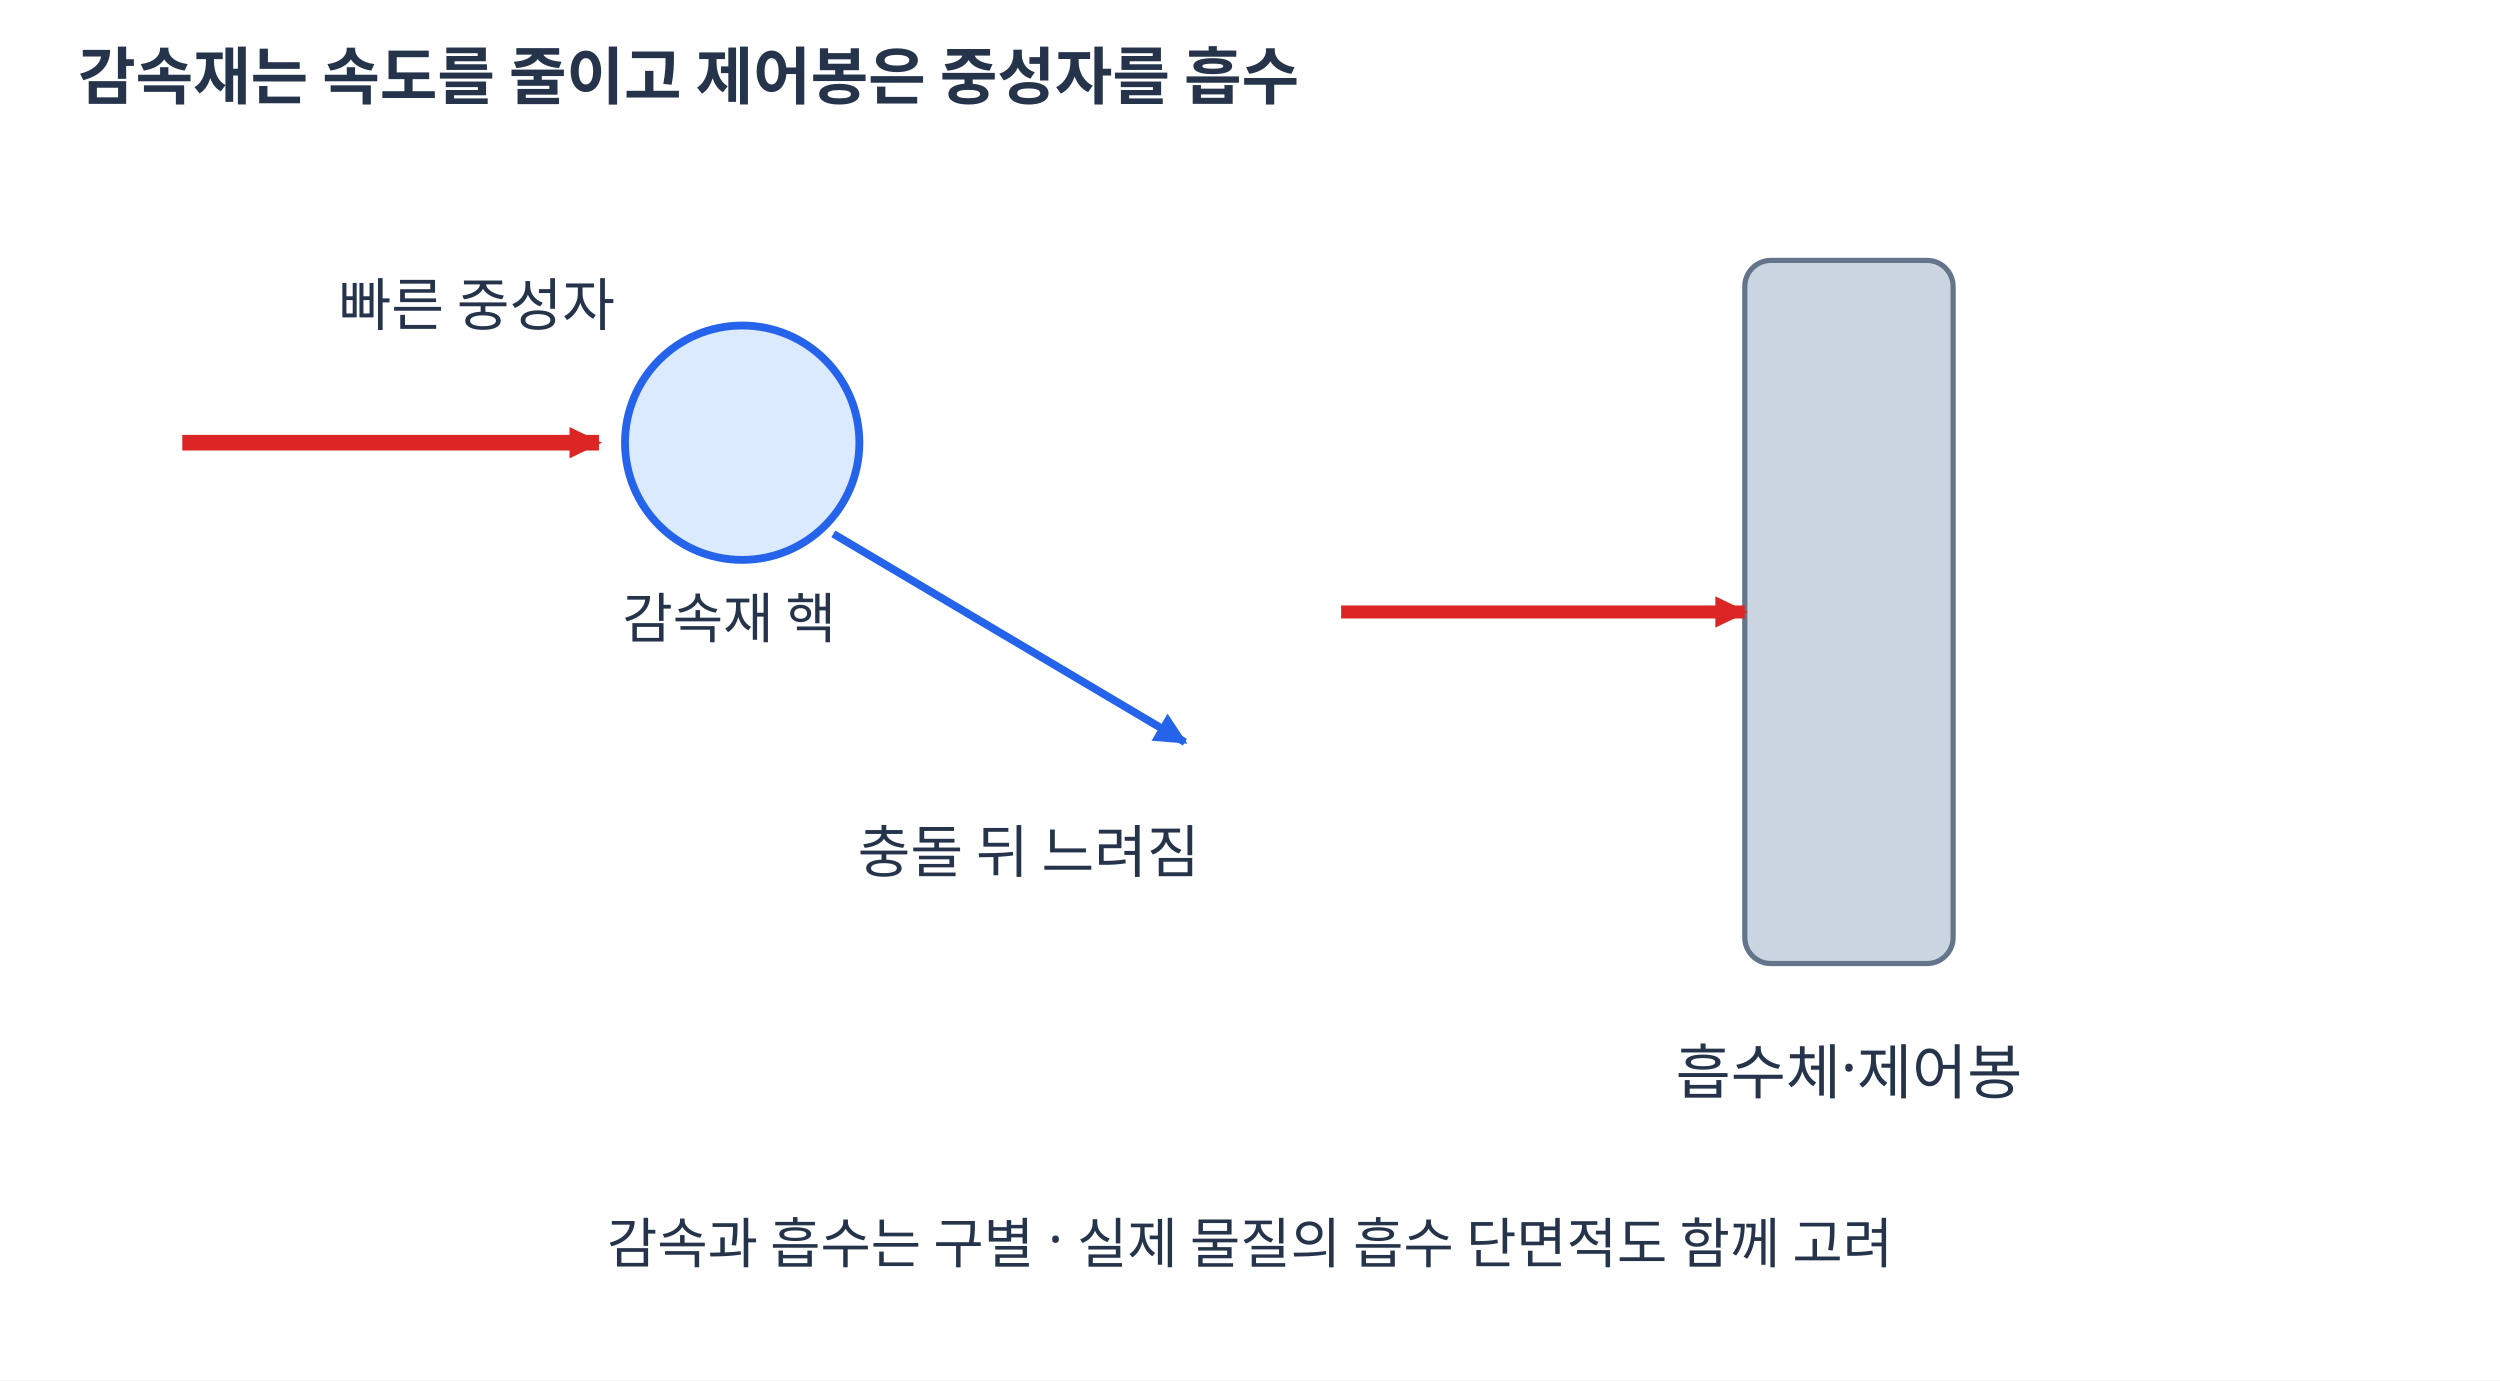
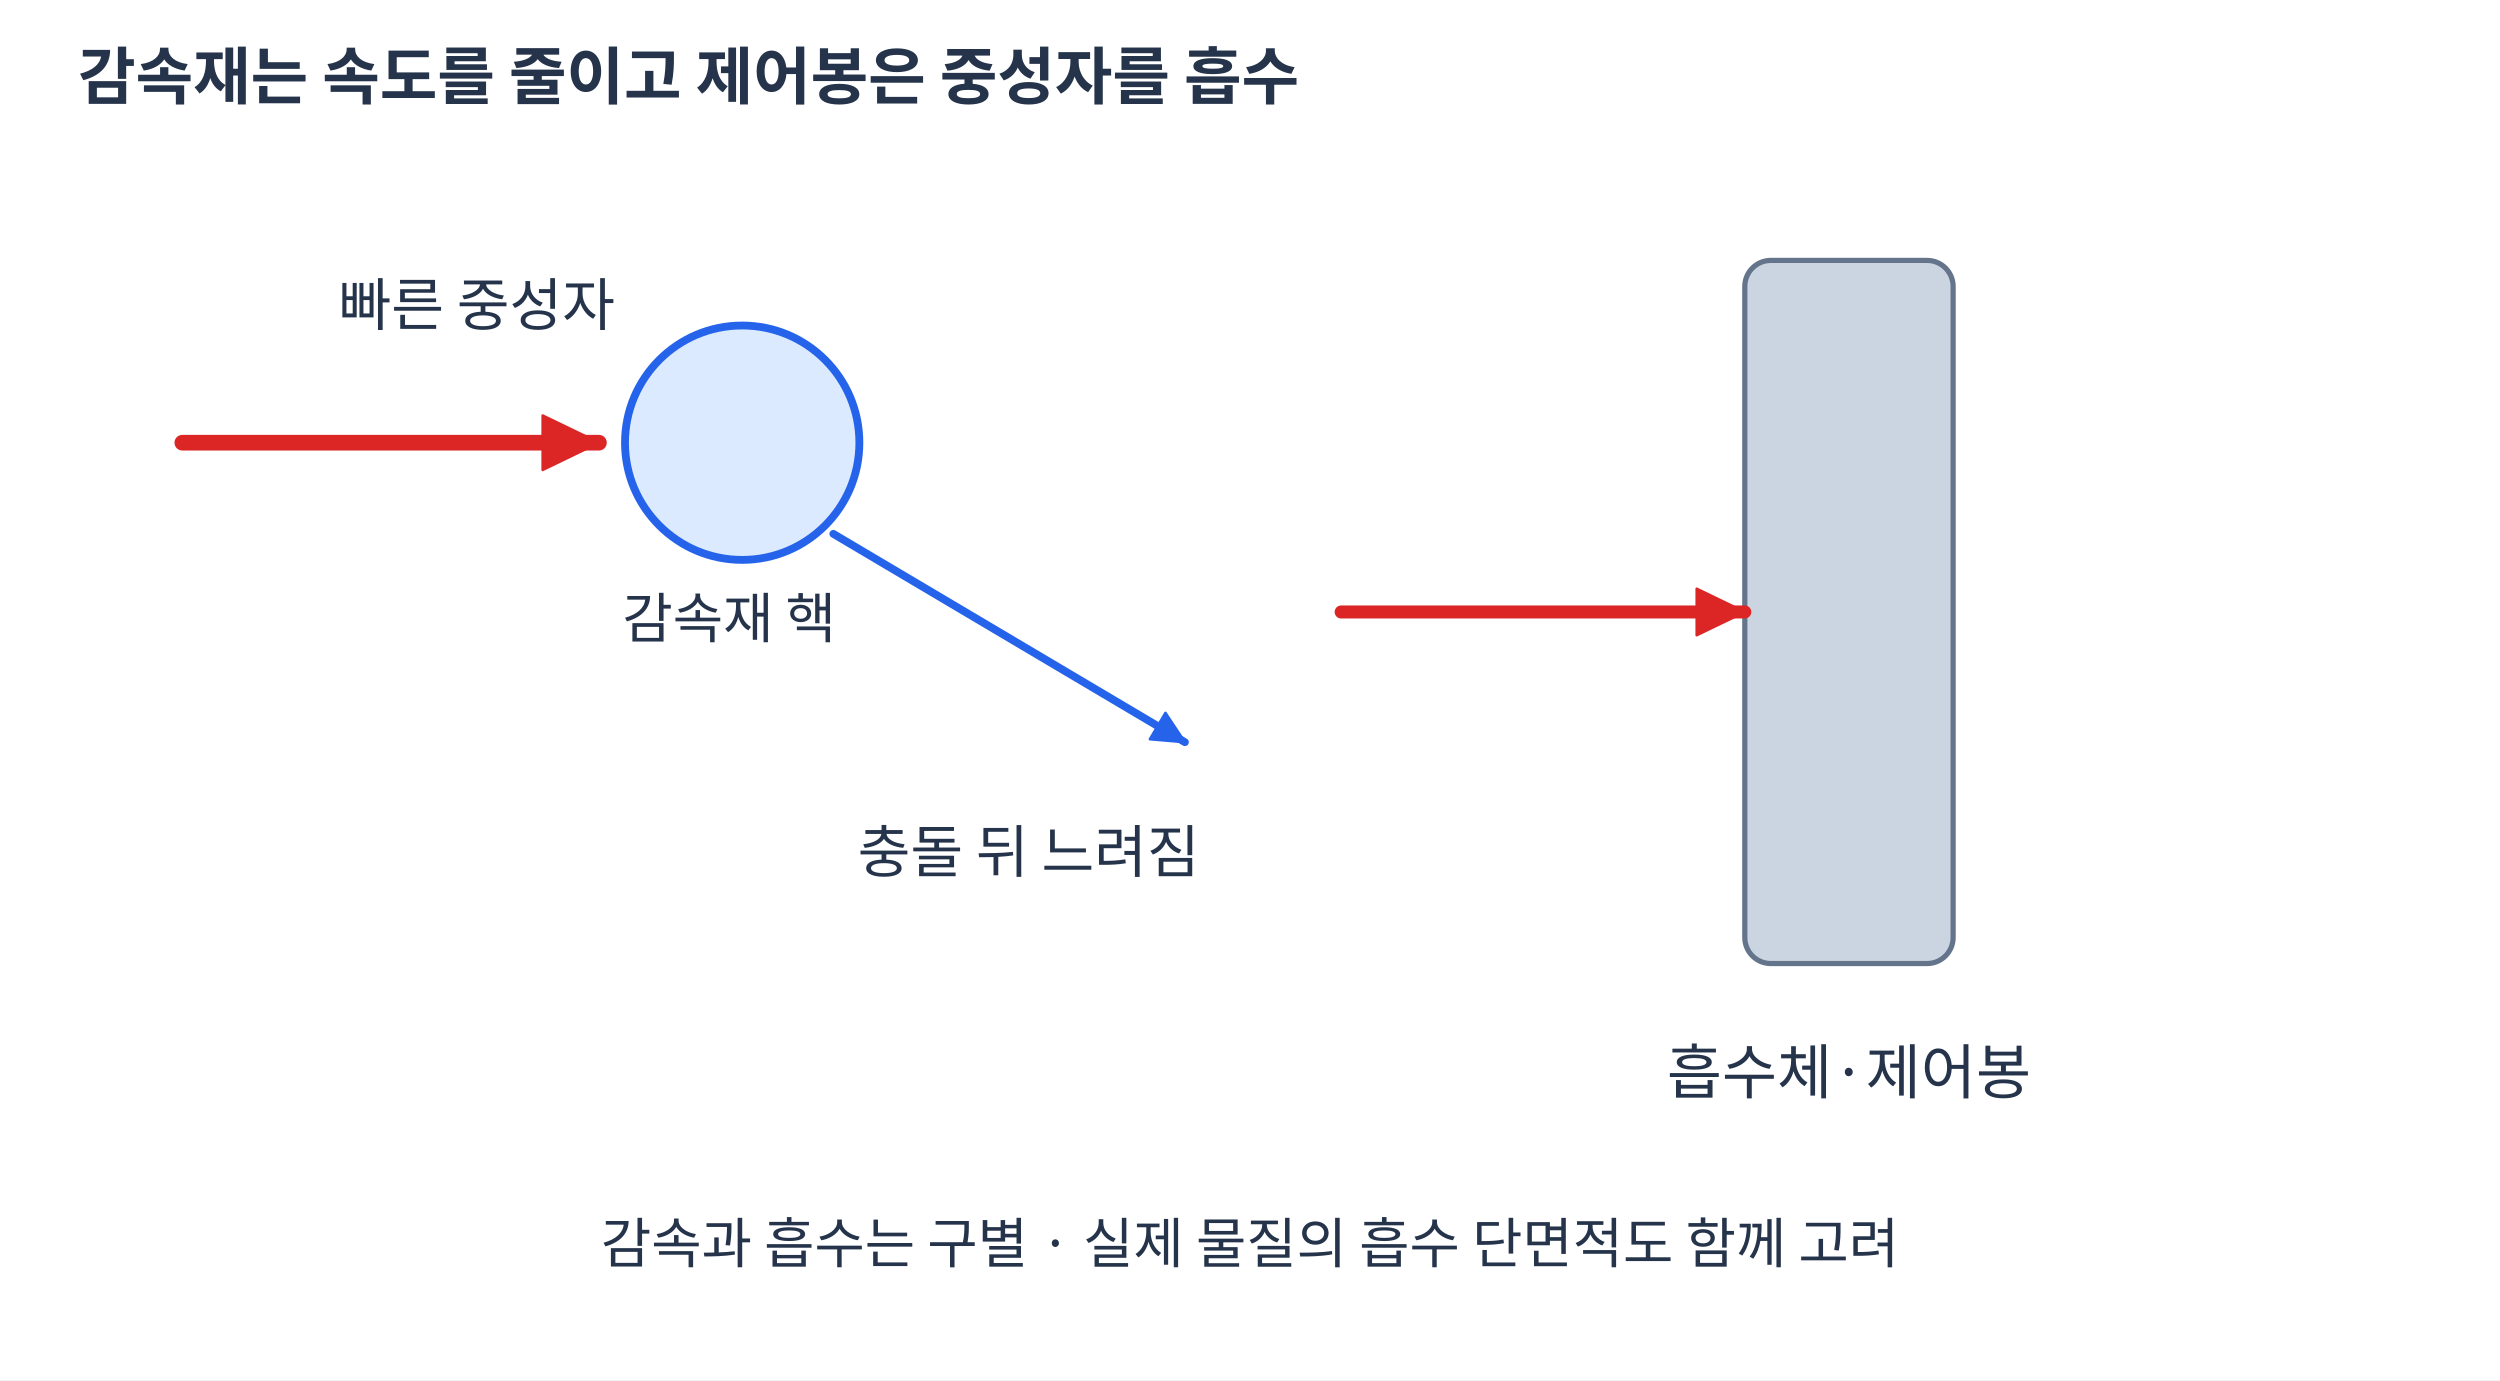
<svg xmlns="http://www.w3.org/2000/svg" width="960" height="530" viewBox="0 0 960 530">
  <rect width="100%" height="100%" fill="white" />
-   <text x="30" y="38" font-family="Noto, Noto Sans KR, Malgun Gothic, sans-serif" font-size="24" fill="#25344A" text-anchor="start" font-weight="700">감속재는 속도를 줄이고 제어봉은 중성자를 흡수</text>
  <circle cx="285" cy="170" r="45" fill="#DBEAFE" stroke="#2563EB" stroke-width="3" />
-   <line x1="70" y1="170" x2="230" y2="170" stroke="#DC2626" stroke-width="6" />
-   <polygon points="230,170 219.195,175.22 219.195,164.78" stroke="#DC2626" stroke-width="1" fill="#DC2626" />
-   <line x1="320" y1="205" x2="455" y2="285" stroke="#2563EB" stroke-width="3" />
-   <polygon points="455,285 443.043,283.982 448.365,275.001" stroke="#2563EB" stroke-width="1" fill="#2563EB" />
-   <text x="130" y="125" font-family="Noto, Noto Sans KR, Malgun Gothic, sans-serif" font-size="22" fill="#25344A" text-anchor="start" font-weight="400">빠른 중성자</text>
-   <text x="395" y="335" font-family="Noto, Noto Sans KR, Malgun Gothic, sans-serif" font-size="22" fill="#25344A" text-anchor="middle" font-weight="400">충돌 뒤 느려짐</text>
-   <text x="280" y="245" font-family="Noto, Noto Sans KR, Malgun Gothic, sans-serif" font-size="21" fill="#25344A" text-anchor="middle" font-weight="400">감속재 핵</text>
+   <line x1="70" y1="170" x2="230" y2="170" stroke="#DC2626" stroke-width="6" stroke-linecap="round" stroke-linejoin="round" />
+   <polygon points="230,170 208.389,180.439 208.389,159.561" stroke="#DC2626" stroke-width="1" fill="#DC2626" stroke-linecap="round" stroke-linejoin="round" />
+   <line x1="320" y1="205" x2="455" y2="285" stroke="#2563EB" stroke-width="3" stroke-linecap="round" stroke-linejoin="round" />
+   <polygon points="455,285 441.549,283.854 447.536,273.751" stroke="#2563EB" stroke-width="1" fill="#2563EB" stroke-linecap="round" stroke-linejoin="round" />
  <rect x="670" y="100" width="80" height="270" rx="10" fill="#CBD5E1" stroke="#64748B" stroke-width="2" />
-   <line x1="515" y1="235" x2="670" y2="235" stroke="#DC2626" stroke-width="5" />
-   <polygon points="670,235 659.195,240.22 659.195,229.78" stroke="#DC2626" stroke-width="1" fill="#DC2626" />
-   <text x="710" y="420" font-family="Noto, Noto Sans KR, Malgun Gothic, sans-serif" font-size="23" fill="#25344A" text-anchor="middle" font-weight="400">흡수체·제어봉</text>
-   <text x="480" y="485" font-family="Noto, Noto Sans KR, Malgun Gothic, sans-serif" font-size="21" fill="#25344A" text-anchor="middle" font-weight="400">감속과 흡수는 구별 · 실제 물질의 흡수 단면적도 함께 고려</text>
+   <line x1="515" y1="235" x2="670" y2="235" stroke="#DC2626" stroke-width="5" stroke-linecap="round" stroke-linejoin="round" />
+   <polygon points="670,235 651.541,243.917 651.541,226.083" stroke="#DC2626" stroke-width="1" fill="#DC2626" stroke-linecap="round" stroke-linejoin="round" />
+   <text x="30" y="38" font-family="Noto, Noto Sans KR, Noto Sans CJK KR, Source Han Sans K, Apple SD Gothic Neo, Malgun Gothic, sans-serif" font-size="24" text-anchor="start" font-weight="700" fill="white" stroke="white" stroke-width="6" stroke-linejoin="round" aria-hidden="true">감속재는 속도를 줄이고 제어봉은 중성자를 흡수</text>
+   <text x="30" y="38" font-family="Noto, Noto Sans KR, Noto Sans CJK KR, Source Han Sans K, Apple SD Gothic Neo, Malgun Gothic, sans-serif" font-size="24" text-anchor="start" font-weight="700" fill="#25344A">감속재는 속도를 줄이고 제어봉은 중성자를 흡수</text>
+   <text x="130" y="125" font-family="Noto, Noto Sans KR, Noto Sans CJK KR, Source Han Sans K, Apple SD Gothic Neo, Malgun Gothic, sans-serif" font-size="22" text-anchor="start" font-weight="400" fill="white" stroke="white" stroke-width="6" stroke-linejoin="round" aria-hidden="true">빠른 중성자</text>
+   <text x="130" y="125" font-family="Noto, Noto Sans KR, Noto Sans CJK KR, Source Han Sans K, Apple SD Gothic Neo, Malgun Gothic, sans-serif" font-size="22" text-anchor="start" font-weight="400" fill="#25344A">빠른 중성자</text>
+   <text x="395" y="335" font-family="Noto, Noto Sans KR, Noto Sans CJK KR, Source Han Sans K, Apple SD Gothic Neo, Malgun Gothic, sans-serif" font-size="22" text-anchor="middle" font-weight="400" fill="white" stroke="white" stroke-width="6" stroke-linejoin="round" aria-hidden="true">충돌 뒤 느려짐</text>
+   <text x="395" y="335" font-family="Noto, Noto Sans KR, Noto Sans CJK KR, Source Han Sans K, Apple SD Gothic Neo, Malgun Gothic, sans-serif" font-size="22" text-anchor="middle" font-weight="400" fill="#25344A">충돌 뒤 느려짐</text>
+   <text x="280" y="245" font-family="Noto, Noto Sans KR, Noto Sans CJK KR, Source Han Sans K, Apple SD Gothic Neo, Malgun Gothic, sans-serif" font-size="21" text-anchor="middle" font-weight="400" fill="white" stroke="white" stroke-width="6" stroke-linejoin="round" aria-hidden="true">감속재 핵</text>
+   <text x="280" y="245" font-family="Noto, Noto Sans KR, Noto Sans CJK KR, Source Han Sans K, Apple SD Gothic Neo, Malgun Gothic, sans-serif" font-size="21" text-anchor="middle" font-weight="400" fill="#25344A">감속재 핵</text>
+   <text x="710" y="420" font-family="Noto, Noto Sans KR, Noto Sans CJK KR, Source Han Sans K, Apple SD Gothic Neo, Malgun Gothic, sans-serif" font-size="23" text-anchor="middle" font-weight="400" fill="white" stroke="white" stroke-width="6" stroke-linejoin="round" aria-hidden="true">흡수체·제어봉</text>
+   <text x="710" y="420" font-family="Noto, Noto Sans KR, Noto Sans CJK KR, Source Han Sans K, Apple SD Gothic Neo, Malgun Gothic, sans-serif" font-size="23" text-anchor="middle" font-weight="400" fill="#25344A">흡수체·제어봉</text>
+   <text x="480" y="485" font-family="Noto, Noto Sans KR, Noto Sans CJK KR, Source Han Sans K, Apple SD Gothic Neo, Malgun Gothic, sans-serif" font-size="21" text-anchor="middle" font-weight="400" fill="white" stroke="white" stroke-width="6" stroke-linejoin="round" aria-hidden="true">감속과 흡수는 구별 · 실제 물질의 흡수 단면적도 함께 고려</text>
+   <text x="480" y="485" font-family="Noto, Noto Sans KR, Noto Sans CJK KR, Source Han Sans K, Apple SD Gothic Neo, Malgun Gothic, sans-serif" font-size="21" text-anchor="middle" font-weight="400" fill="#25344A">감속과 흡수는 구별 · 실제 물질의 흡수 단면적도 함께 고려</text>
</svg>
